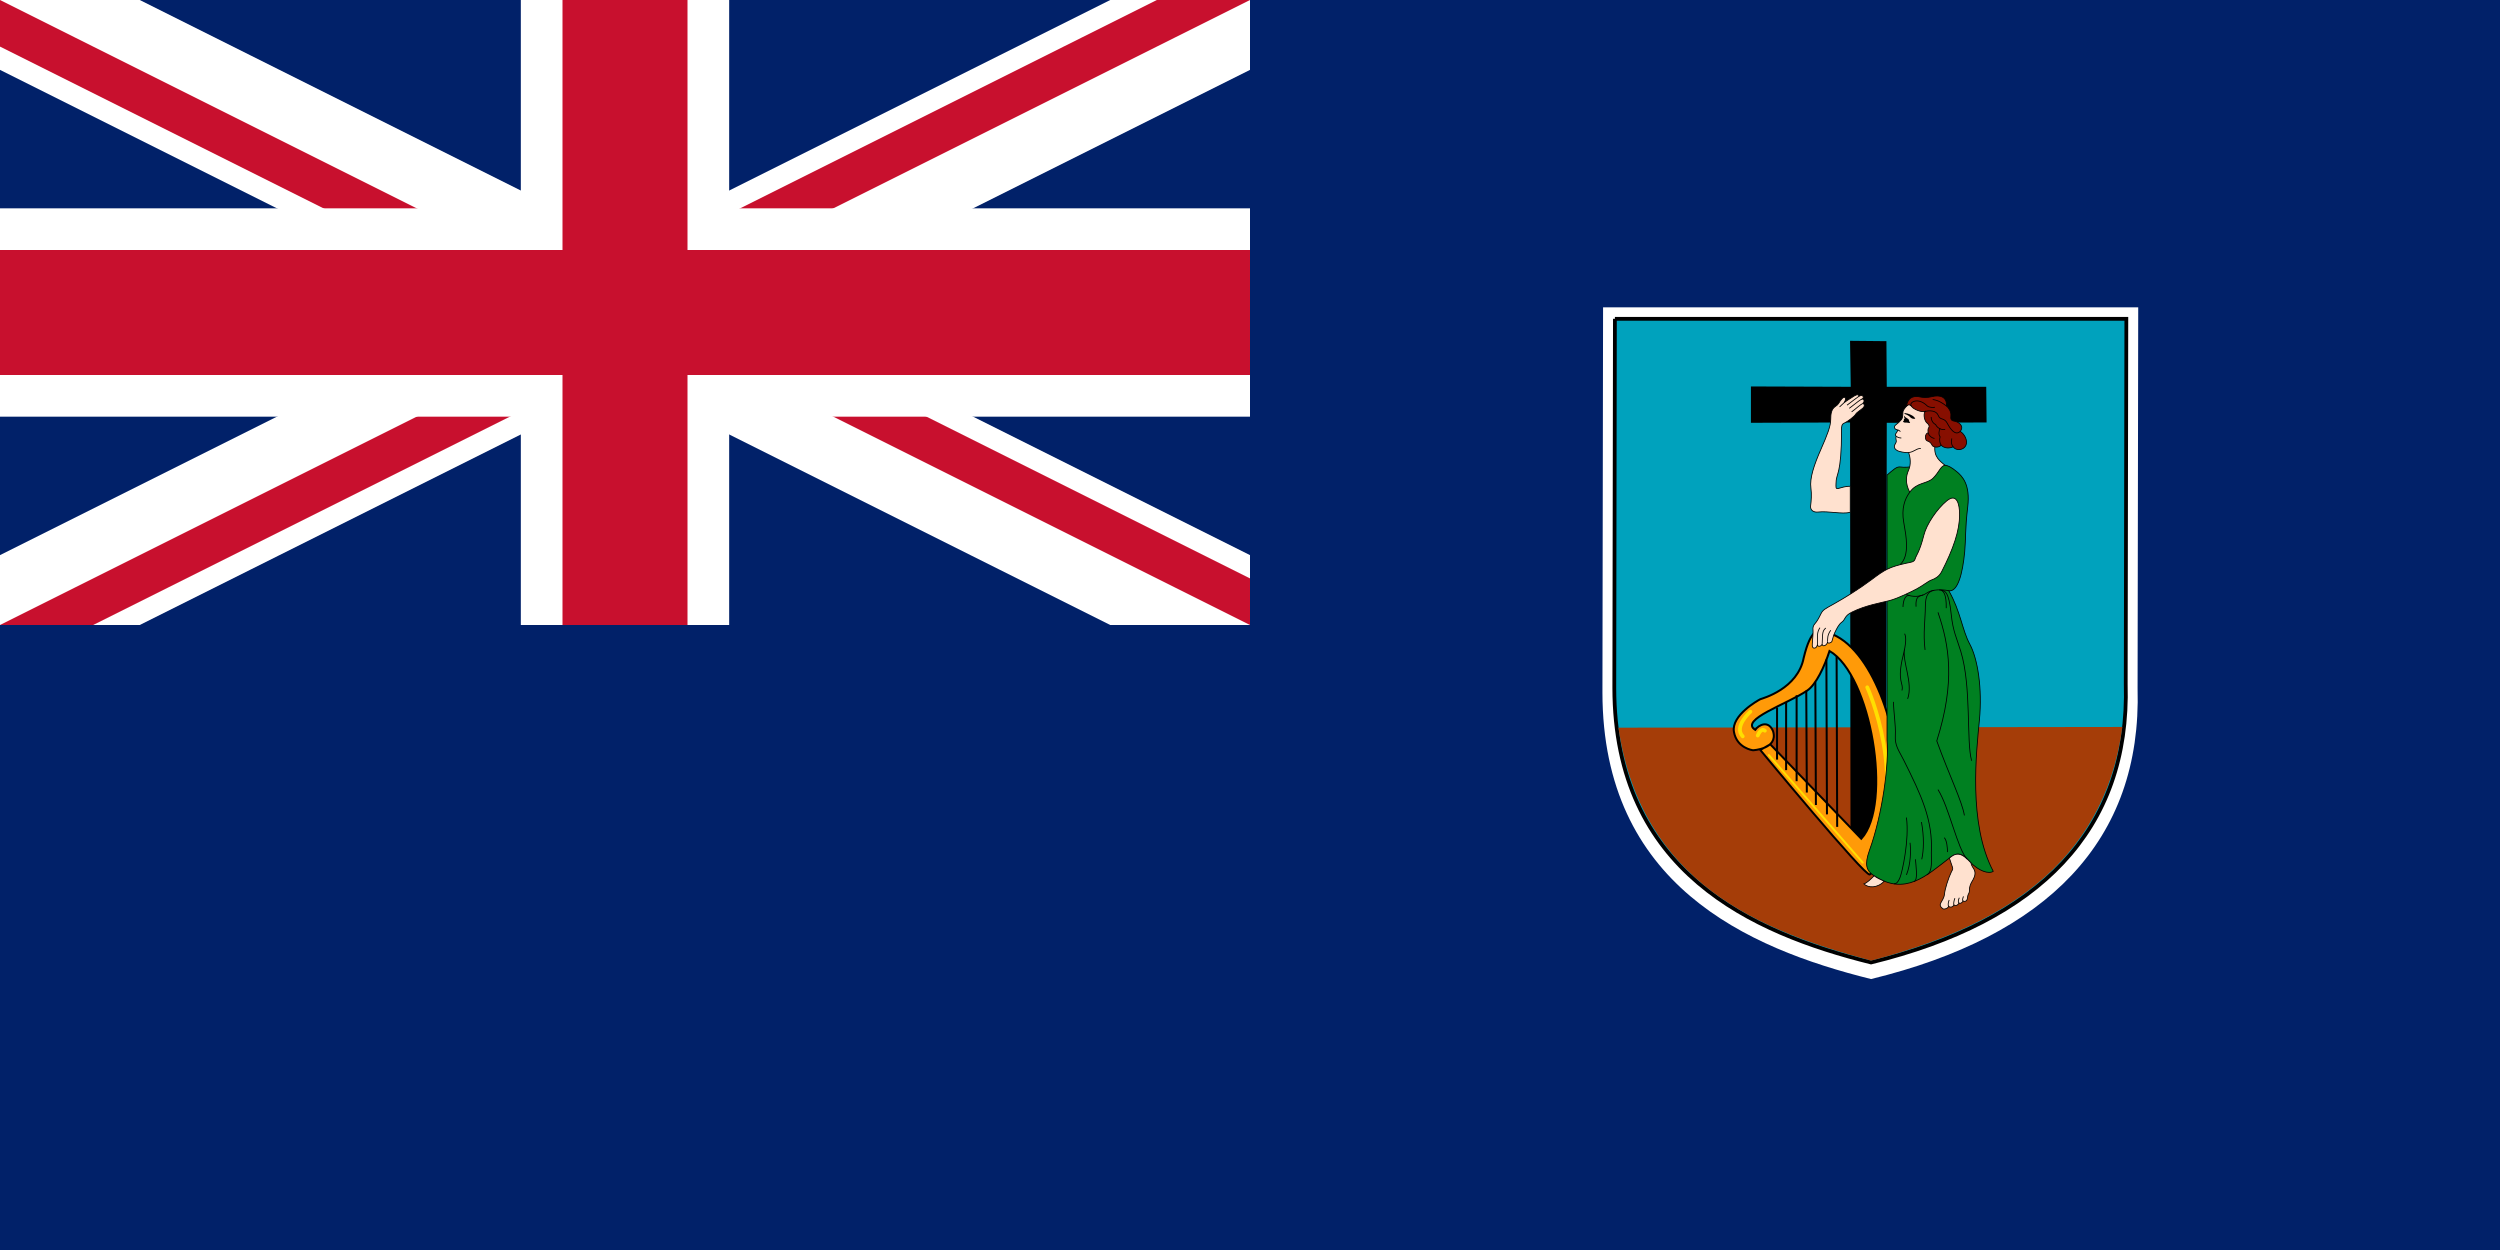
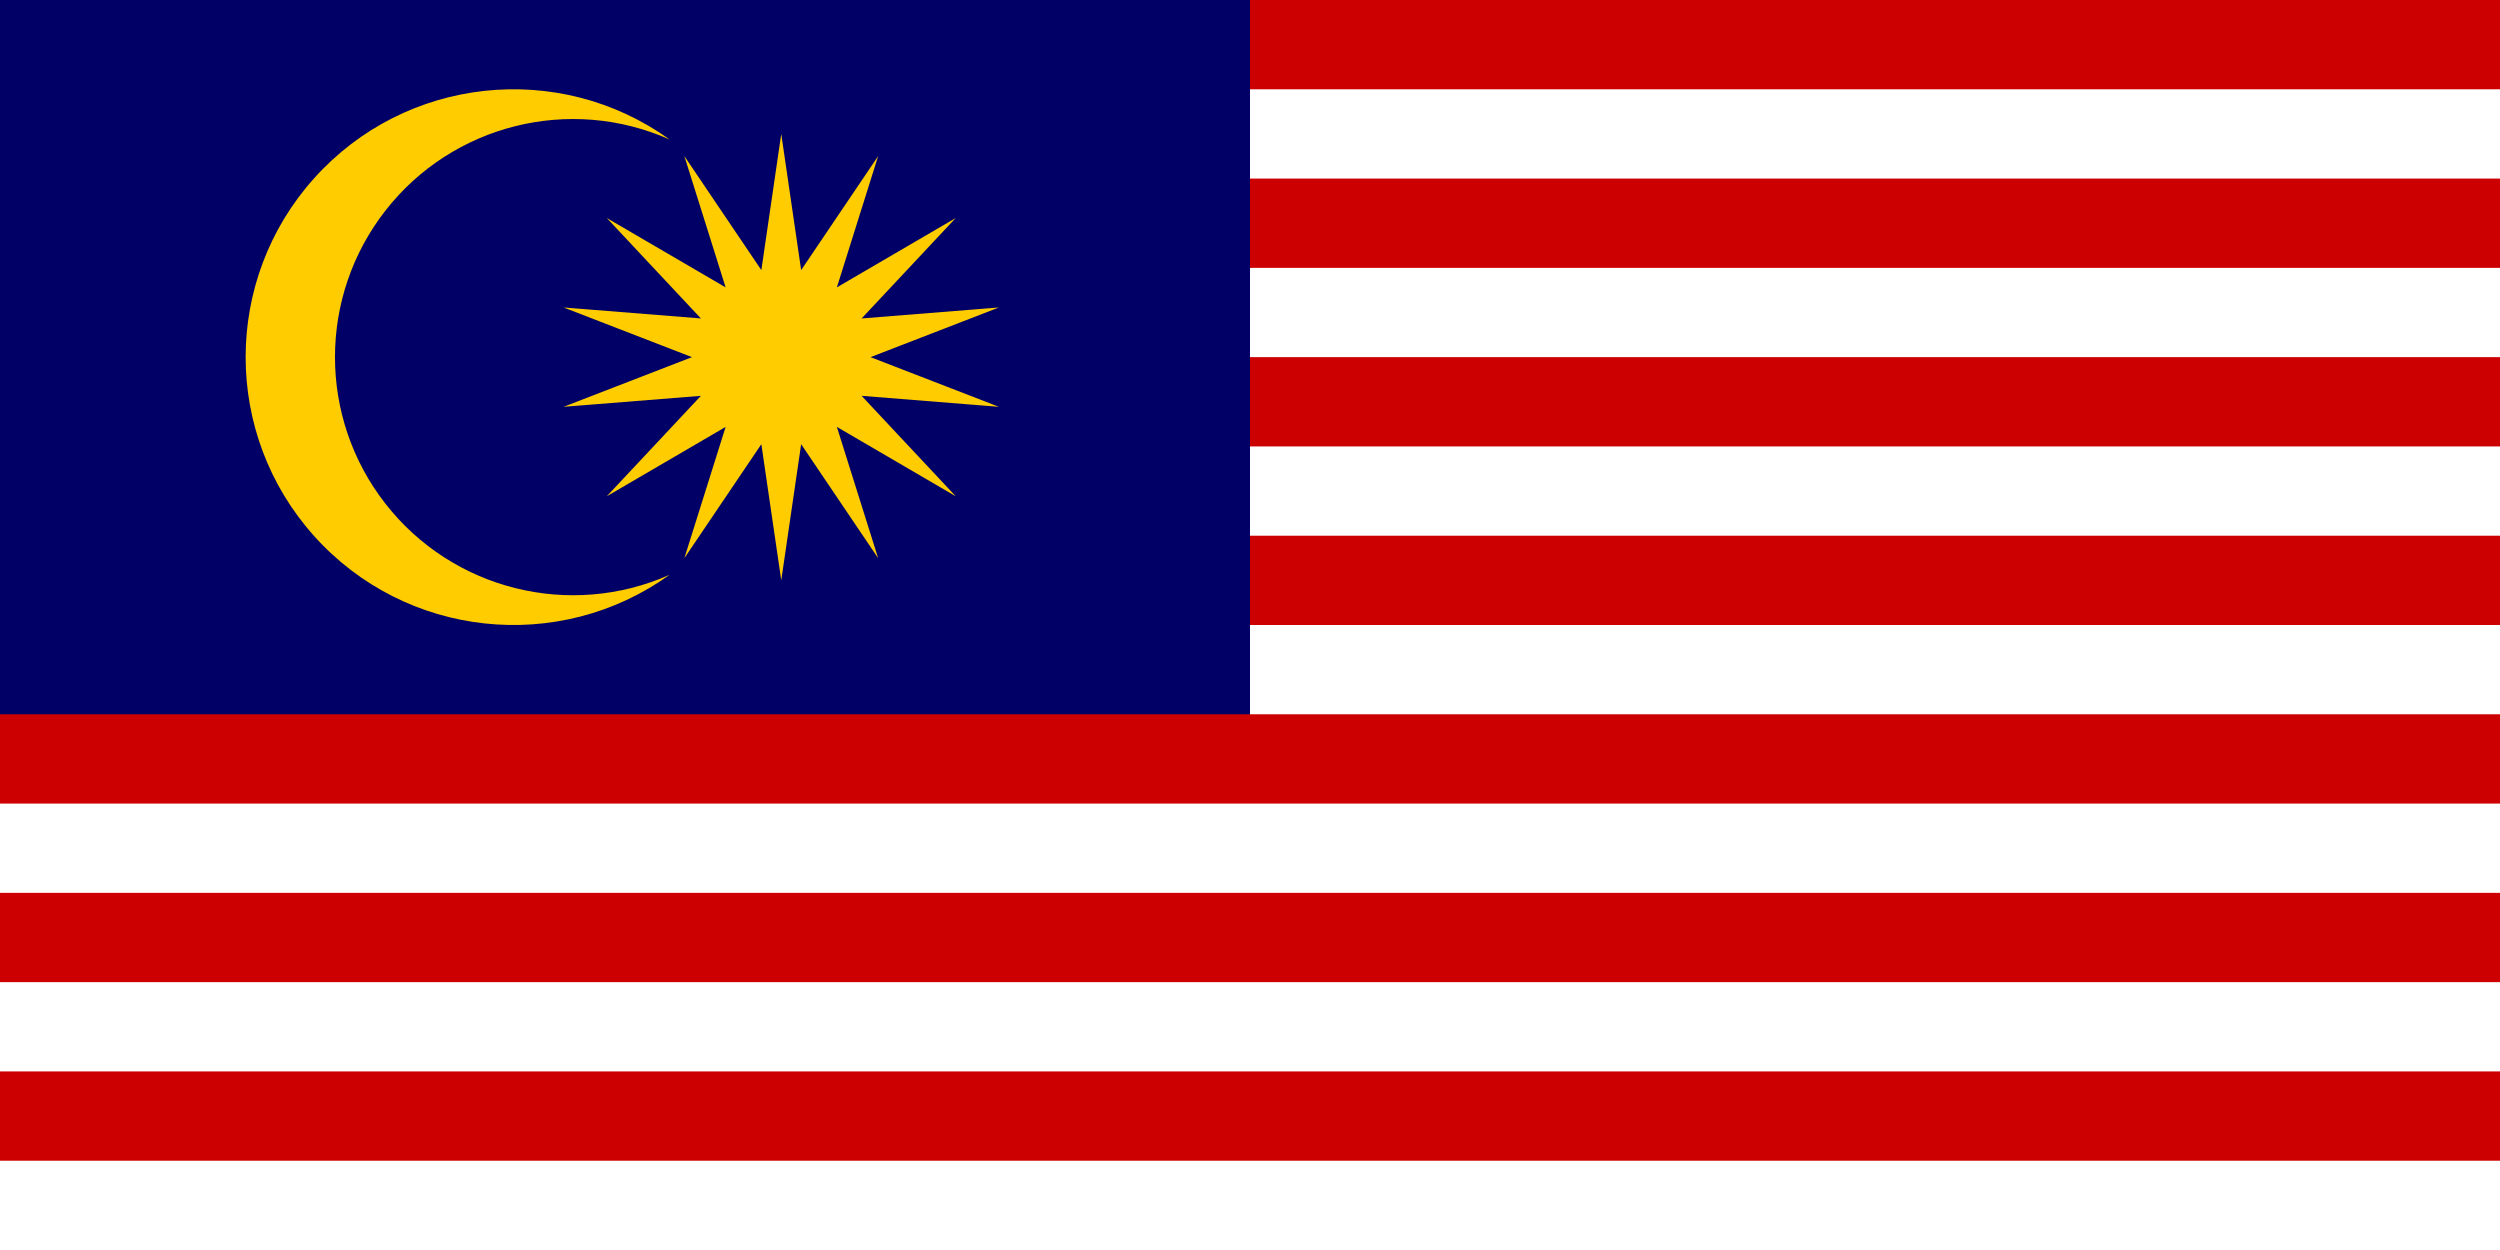
- <svg xmlns="http://www.w3.org/2000/svg" width="1200" height="600">
-   <clipPath id="a">
-     <path d="M0 0v150h700v150H600zm600 0H300v350H0v-50z" />
-   </clipPath>
-   <path fill="#012169" d="M0 0h1200v600H0z" />
-   <path d="M0 0l600 300m0-300L0 300" stroke="#fff" stroke-width="60" />
-   <path d="M0 0l600 300m0-300L0 300" stroke="#c8102e" stroke-width="40" clip-path="url(#a)" />
-   <path d="M300 0v350M0 150h700" stroke="#fff" stroke-width="100" />
-   <path d="M300 0v350M0 150h700" stroke="#c8102e" stroke-width="60" />
-   <path d="M0 300h600V0h600v600H0z" fill="#012169" />
-   <path fill="#fff" d="M769.466 147.526h256.879l-.306 182.787c2.137 73.48-43.662 119.076-127.931 139.634-59.834-14.86-128.837-45.596-128.939-137.549l.305-184.872z" />
-   <path fill="#00a2bd" stroke="#000" stroke-width="1.813" d="M775.152 153.036h245.493l-.291 175.155c2.041 70.41-41.728 114.102-122.261 133.802-57.188-14.237-123.132-43.692-123.23-131.805l.292-177.152z" />
-   <path fill="#a53d08" d="M1018.74 348.938c-8.93 67.21-60.692 96.576-120.655 112.162-53.073-14.238-110.174-36.968-121.243-111.824l241.901-.338z" />
-   <path d="M888.365 185.664l-.342-22.075 17.455.17.171 21.905h47.744l.17 17.113-47.914.17-.383 201.816-17.026.107-.217-202.093-47.583.171.01-17.455z" />
-   <g fill="#ff9a08" stroke="#000" stroke-width=".968">
-     <path d="M849.714 357.267l43.703 45.338c15.112-16.61 4.63-78.696-15.247-90.13-2.382 7.351-6.434 16.166-10.74 19.008-9.475 6.457-32.692 14.006-24.932 18.84 1.77-2.45 6.399-4.765 8.577.681 2.587 8.577-9.666 9.122-9.666 9.122s-7.76-.954-9.122-8.85 11.559-15.105 12.662-15.656c1.089-.41 17.971-4.901 20.83-19.879 3.54-14.704 7.216-12.525 7.897-12.798 22.055 2.178 36.487 41.662 37.305 69.436.816 27.774-11.3 46.154-13.48 47.38-2.177 1.225-52.552-59.769-52.552-59.769l4.765-2.723z" fill-rule="evenodd" />
-     <path d="M881.573 315.061l.271 81.825M876.672 316.558l.271 74.338M871.362 327.314l.271 59.088M867.005 331.534l.273 48.879M862.376 333.713v41.253M857.338 336.981v32.675M852.982 339.568v25.05" />
-     <g fill="none" stroke="#ffdf00" stroke-width="1.813" stroke-linecap="round">
-       <path stroke-width=".968" d="M849.033 362.441l45.065 51.6" />
-       <path d="M896.276 329.901s20.424 44.658 1.498 81.417M843.723 353.046s1.498-3.948 3.404-2.314M840.184 341.61s-8.169 7.215-3.676 11.845" />
-     </g>
+ <svg xmlns="http://www.w3.org/2000/svg" width="1200" height="600" viewBox="0 0 13440 6720" fill="none">
+   <g transform="scale(480)">
+     <path fill="#fff" d="m0 0h28v14H0z" />
+     <path stroke="#c00" d="m1 .5h27m0 2H1m0 2h27m0 2H1" />
+     <path fill="#006" d="m0 0h14v8.5H0z" />
+     <path stroke="#c00" d="m0 8.5h28m0 2H0m0 2h28" />
  </g>
-   <g stroke="#000" stroke-width=".399">
-     <path fill="#008021" d="M905.779 228.044c3.025-2.595 4.595-4.181 6.468-3.892 1.874.288 4.425.143 6.298-.433 1.88-.578 11.177-1.73 15-.433 1.298.144 3.026.866 5.69 3.1 2.671 2.235 6.564 6.128 5.266 16.942-1.297 10.813-.873 15.439-1.443 21.483-1.006 10.67-3.373 19.456-7.64 18.744 5.767 10.093 6.343 18.744 10.09 25.665 3.753 6.921 6.057 21.051 4.614 36.335-1.437 15.284-5.475 49.6 6.633 72.67-2.02 1.441-6.918 0-11.247-4.615-4.323-4.614-6.222-4.462-9.804-1.73-10.956 8.363-21.216 18.442-36.33 8.363-3.462-2.307-4.557-5.074-2.02-12.112 6.343-17.59 9.425-41.725 8.425-53.06V228.044z" />
-     <g fill="#ffe1cf">
-       <path d="M916.171 217.23c.791 2.451 1.222 5.623-.076 8.506-1.297 2.884-1.582 6.345.576 10.526 3.462-4.902 8.367-3.893 11.247-6.776 2.886-2.884 3.462-5.624 5.627-6.2-2.165-1.875-5.481-3.893-4.76-9.373.722-5.479 8.361-9.948 1.443-18.311-4.468-5.399-10.962-3.893-13.772-1.802-1.323.982-2.45 2.378-2.88 3.316-.437.937.108 3.07-.943 4.326a14.172 14.172 0 01-2.595 2.45c-.646.47-1.05 1.152-.36 1.947.278.318.784.386 1.341.579-.323.648-.69 1.295-1.05 1.764-.342.44-.197.86.215 1.218-.545 1.73.506 1.918-.216 3.216-.626 1.122-1.474 2.45.867 3.749.646.36 3.716 1.072 5.336.865zM888.126 245.923c-4.038 1.01-10.525-.72-15.43-.144-2.165.255-3.893-.865-3.602-3.028.285-2.163.576-5.479.14-8.507-.672-4.718 1.588-11.246 4.759-18.456 3.17-7.209 4.76-11.246 4.76-14.634 0-2.235.215-4.759 2.234-6.056 1.493-.959 1.778-1.89 2.31-2.667 1.221-1.803 2.373-2.235 2.519-1.153.088.643-.146 1.225-.722 2.09 1.298-1.082 3.5-2.344 4-2.704.507-.36 3.07-2.162 3.21-.468 1.012-.505 1.696-.47 1.949.071.272.585.107.83-.4 1.262.722-.144 1.552 1.118.109 2.235.76-.252 1.512 1.01.183 2.163-1.38 1.19-2.956 2.019-3.462 2.956-.506.937-3.93 3.569-5.298 4.145-1.373.577-1.443 1.368-1.443 3.388 0 22.205-2.664 20.4-2.664 25.738 0 1.441-.291 2.739 1.152 2.306 1.443-.432 3.531-1.081 5.696-1.081v12.544zM888.987 293.792c6.52-3.258 13.988-4.47 17.88-5.479 3.893-1.01 10.095-4.036 13.12-5.622 3.032-1.587 5.482-3.75 7.21-4.327 1.734-.576 3.67-1.77 4.76-3.892 5.62-10.958 8.651-19.752 8.651-27.395 0-5.047-1.297-10.67-6.202-6.633-4.608 3.795-9.627 11.11-10.956 16.437-2.02 8.074-3.747 9.805-4.184 11.39-.43 1.587-2.063 1.585-4.038 2.02-8.506 1.874-10.525 3.17-16.867 7.93-6.342 4.757-13.266 8.94-17.88 11.534-4.614 2.596-5.475 2.884-6.488 4.974-1.006 2.09-1.943 3.677-2.81 4.615-.867.937-1.114 2.032-.937 3.172.146.937-.291 5.262-.36 6.704-.077 1.442.284 1.803.866 1.874.576.073 1.368-.216 1.659-1.946-.291 1.73 2.088 1.153 2.234-.144-.076 1.874 2.45.793 2.595-.937 0 1.225 1.911.378 2.089-.217.43-1.441.79-3.027 1.367-4.18.842-1.675 1.74-3.843 3.392-5.048 1.874-1.37 1.007-2.883 4.899-4.83zM935.703 411.88c.437 1.586 1.228 3.389 1.513 4.47.29 1.081-.216 1.419-.5 2.019-1.513 3.172-3.14 8.228-3.393 10.958-.139 1.586-1.221 3.1-1.728 4.037-.557 1.034-.341 1.831.937 2.811.614.469 2.595-.144 2.81-1.153.722.72 2.02.433 2.595-.65.652.65 1.734.217 2.456-.864.646.433 1.582-.433 1.943-1.01 1.013.505 2.095-.107 2.127-2.09.006-.398.253-1.081.544-1.55.285-.469.392-1.37.36-2.163-.037-.793.47-2.379 1.153-3.496.683-1.118 1.873-3.1 1.367-4.975-.469-1.746-1.222-1.586-1.874-4.109-1.582-1.658-3.747-3.965-5.98-4.11-2.235-.143-3.533 1.37-4.33 1.875zM894.683 424.28c2.019 2.018 6.563 2.09 9.734-1.298-1.152-.505-3.677-1.658-4.829-2.595-1.588 1.586-3.392 3.388-4.905 3.893z" />
-     </g>
-     <path fill="#870f00" d="M915.089 195.026c.791-5.118 4.418-4.998 6.703-4.47.936.217 3.247.433 5.405-.144 4.278-1.14 7.5.36 7.07 4.47 1.152.865 2.373 2.883 2.158 4.614-.215 1.73.145 2.451 1.734 2.667 1.582.217 4.975 2.163 2.734 4.902 2.165 1.299 3.823 4.614 2.671 6.85-1.152 2.234-4.614 2.595-6.057.576-1.582.72-4.183.865-5.766-.792-1.082 1.296-3.823 1.153-4.329 0-.5-1.154-1.354-1.771-2.373-2.092-1.159-.36-1.228-3.532.5-3.893-.216-.937-.14-2.018.29-2.523s.07-1.441-.936-2.235c-1.013-.793-1.873-3.821-.867-5.479-1.728.577-5.55-1.081-6.342-2.235-.797-1.153-1.873-1.225-2.595-.216z" />
-     <g fill="none">
-       <path d="M916.171 217.23c2.81-.36 3.747-2.09 5.836-1.947M910.184 209.401c.184.162.418.294.684.44.57.308 1.19.344 1.765.415M911.019 206.418c.392.135.81.333 1.184.719M917.538 195.026c-1.658-1.586 2.81-4.83 7.5-.216.874.86 3.095.865 3.747.648M924.026 197.477c2.165-.505 5.405-.505 6.342 1.946.943 2.452 2.816.865 4.33 3.75 1.512 2.883 3.892 6.127 6.195 3.892M931.741 213.698c-.652-.865-.937-2.74-.506-4.038-.867-1.009-.507-3.1 0-4.109M925.539 207.714c.076.865 1.228 2.451 3.032 2.74M937.507 214.491c-1.006-1.298-.867-2.45-.646-4.037" />
-       <path d="M926.982 200.145c-.07 1.297.722 3.028 2.089 3.604.29.72 1.734 2.74 4.614 2.452M934.267 194.882c-1.582-1.228-3.728-2.74-6.563-3.115M916.671 236.262c-2.45 3.317-4.038 7.93-2.88 14.419 1.152 6.488 3.026 16.004-1.734 20.33M935.418 283.555c-3.317-.72-8.076-.72-10.671 1.154s-6.924 2.018-9.804.576" />
-       <path d="M928.425 283.339c-2.886.504-4.253 2.523-4.253 7.858 0 5.335-1.152 13.12-.146 20.762M923.159 285.574c-1.873.504-3.817.576-3.456 5.623M913.431 291.341c.07-3.1 1.152-5.984 3.171-5.48M934.191 291.918c.146-6.849-1.367-8.795-3.386-8.723 2.74.072 4.608.407 5.766 11.607.867 8.362 2.614 11.323 4.614 17.88 5.19 17.013 2.595 43.254 5.19 52.482M930.228 293.936c5.475 15.861 8.36 33.451-.576 61.711 6.05 16.726 12.108 28.837 13.26 35.759M912.924 331.424c1.006-3.604-2.595-4.037.576-16.725 1.373-5.496 1.589-8.795.721-10.526M914.222 311.672c-1.298 5.624 4.184 16.149 1.443 23.79M908.886 336.904c0 4.902 1.152 11.246.867 16.149-.291 4.902 1.709 7.174 4.038 11.823 8.361 16.726 14.051 28.659 13.26 44.41-.14 2.883.867 8.939-2.158 10.668M909.101 424.208c.867.072 1.804-.36 2.886-2.956s4.545-18.167 3.101-28.837M916.817 404.527c.43 3.316.43 10.093-1.728 15.428M922.298 394.578c1.297 7.065 1.152 13.41.146 17.879M919.412 412.456c.146 2.884 1.443 10.093-.722 10.67M930.228 379.006c5.33 8.363 9.513 28.982 13.981 33.306M934.842 408.996c-.146-2.307-.291-5.479-1.589-6.921M877.24 308.067c.07-1.587-.215-3.1 1.513-5.551M874.645 309.004c.215-5.551.14-6.056 1.728-7.57M872.411 309.148c.07-3.965-.437-5.335 1.152-7.858M892.304 190.196c-.614.396-4.215 3.135-5.728 4.29M893.854 191.529c-.684.108-2.665 1.73-6.196 4.47M893.962 193.764c-1.114.504-3.24 2.56-5.19 3.93M885.095 193.368c-.538.396-1.582 1.55-2.089 1.946M935.343 435.022c-.323-.36-.323-1.623.253-3.028M937.937 434.373c-.392-.396 0-2.127.399-3.244M940.393 433.508c-.468-.216-.614-1.226.07-2.596M942.336 432.498c-.323-.108-.468-.649.108-2.234" />
-     </g>
-     <g stroke="none">
-       <path d="M913.969 199.567c1.044 1.37 2.127 1.225 2.317 2.108.19.884.329.946.531 1.209.203.26-.494.208-.835.067-.336-.14-1.184-.126-1.703-.119-.513.008-1.126-.599-.74-.67.38-.07.329-.19.272-.46-.057-.268.215-.693.373-.77.165-.078.05-.064-.095-.424-.152-.36-.341-1.236-.12-.941zM914.602 198.313c1.17.137 3.19.77 4.285 1.982.86.953.158.7-.279.736-.436.036-1.29-.273-1.721-.815-.424-.541-1.696-1.227-2.374-1.406-.411-.106-.797-.601.089-.497z" />
-     </g>
-   </g>
+   <path fill="#fc0" d="m4200 720 107 732 414-613-222 706 639-373-506 540 738-59-690 267 690 267-738-59 506 540-639-373 222 706-414-613-107 732-107-732-414 613 222-706-639 373 506-540-738 59 690-267-690-267 738 59-506-540 639 373-222-706 414 613zm-600 30a1280 1280 0 1 0 0 2340 1440 1440 0 1 1 0-2340z" />
</svg>
